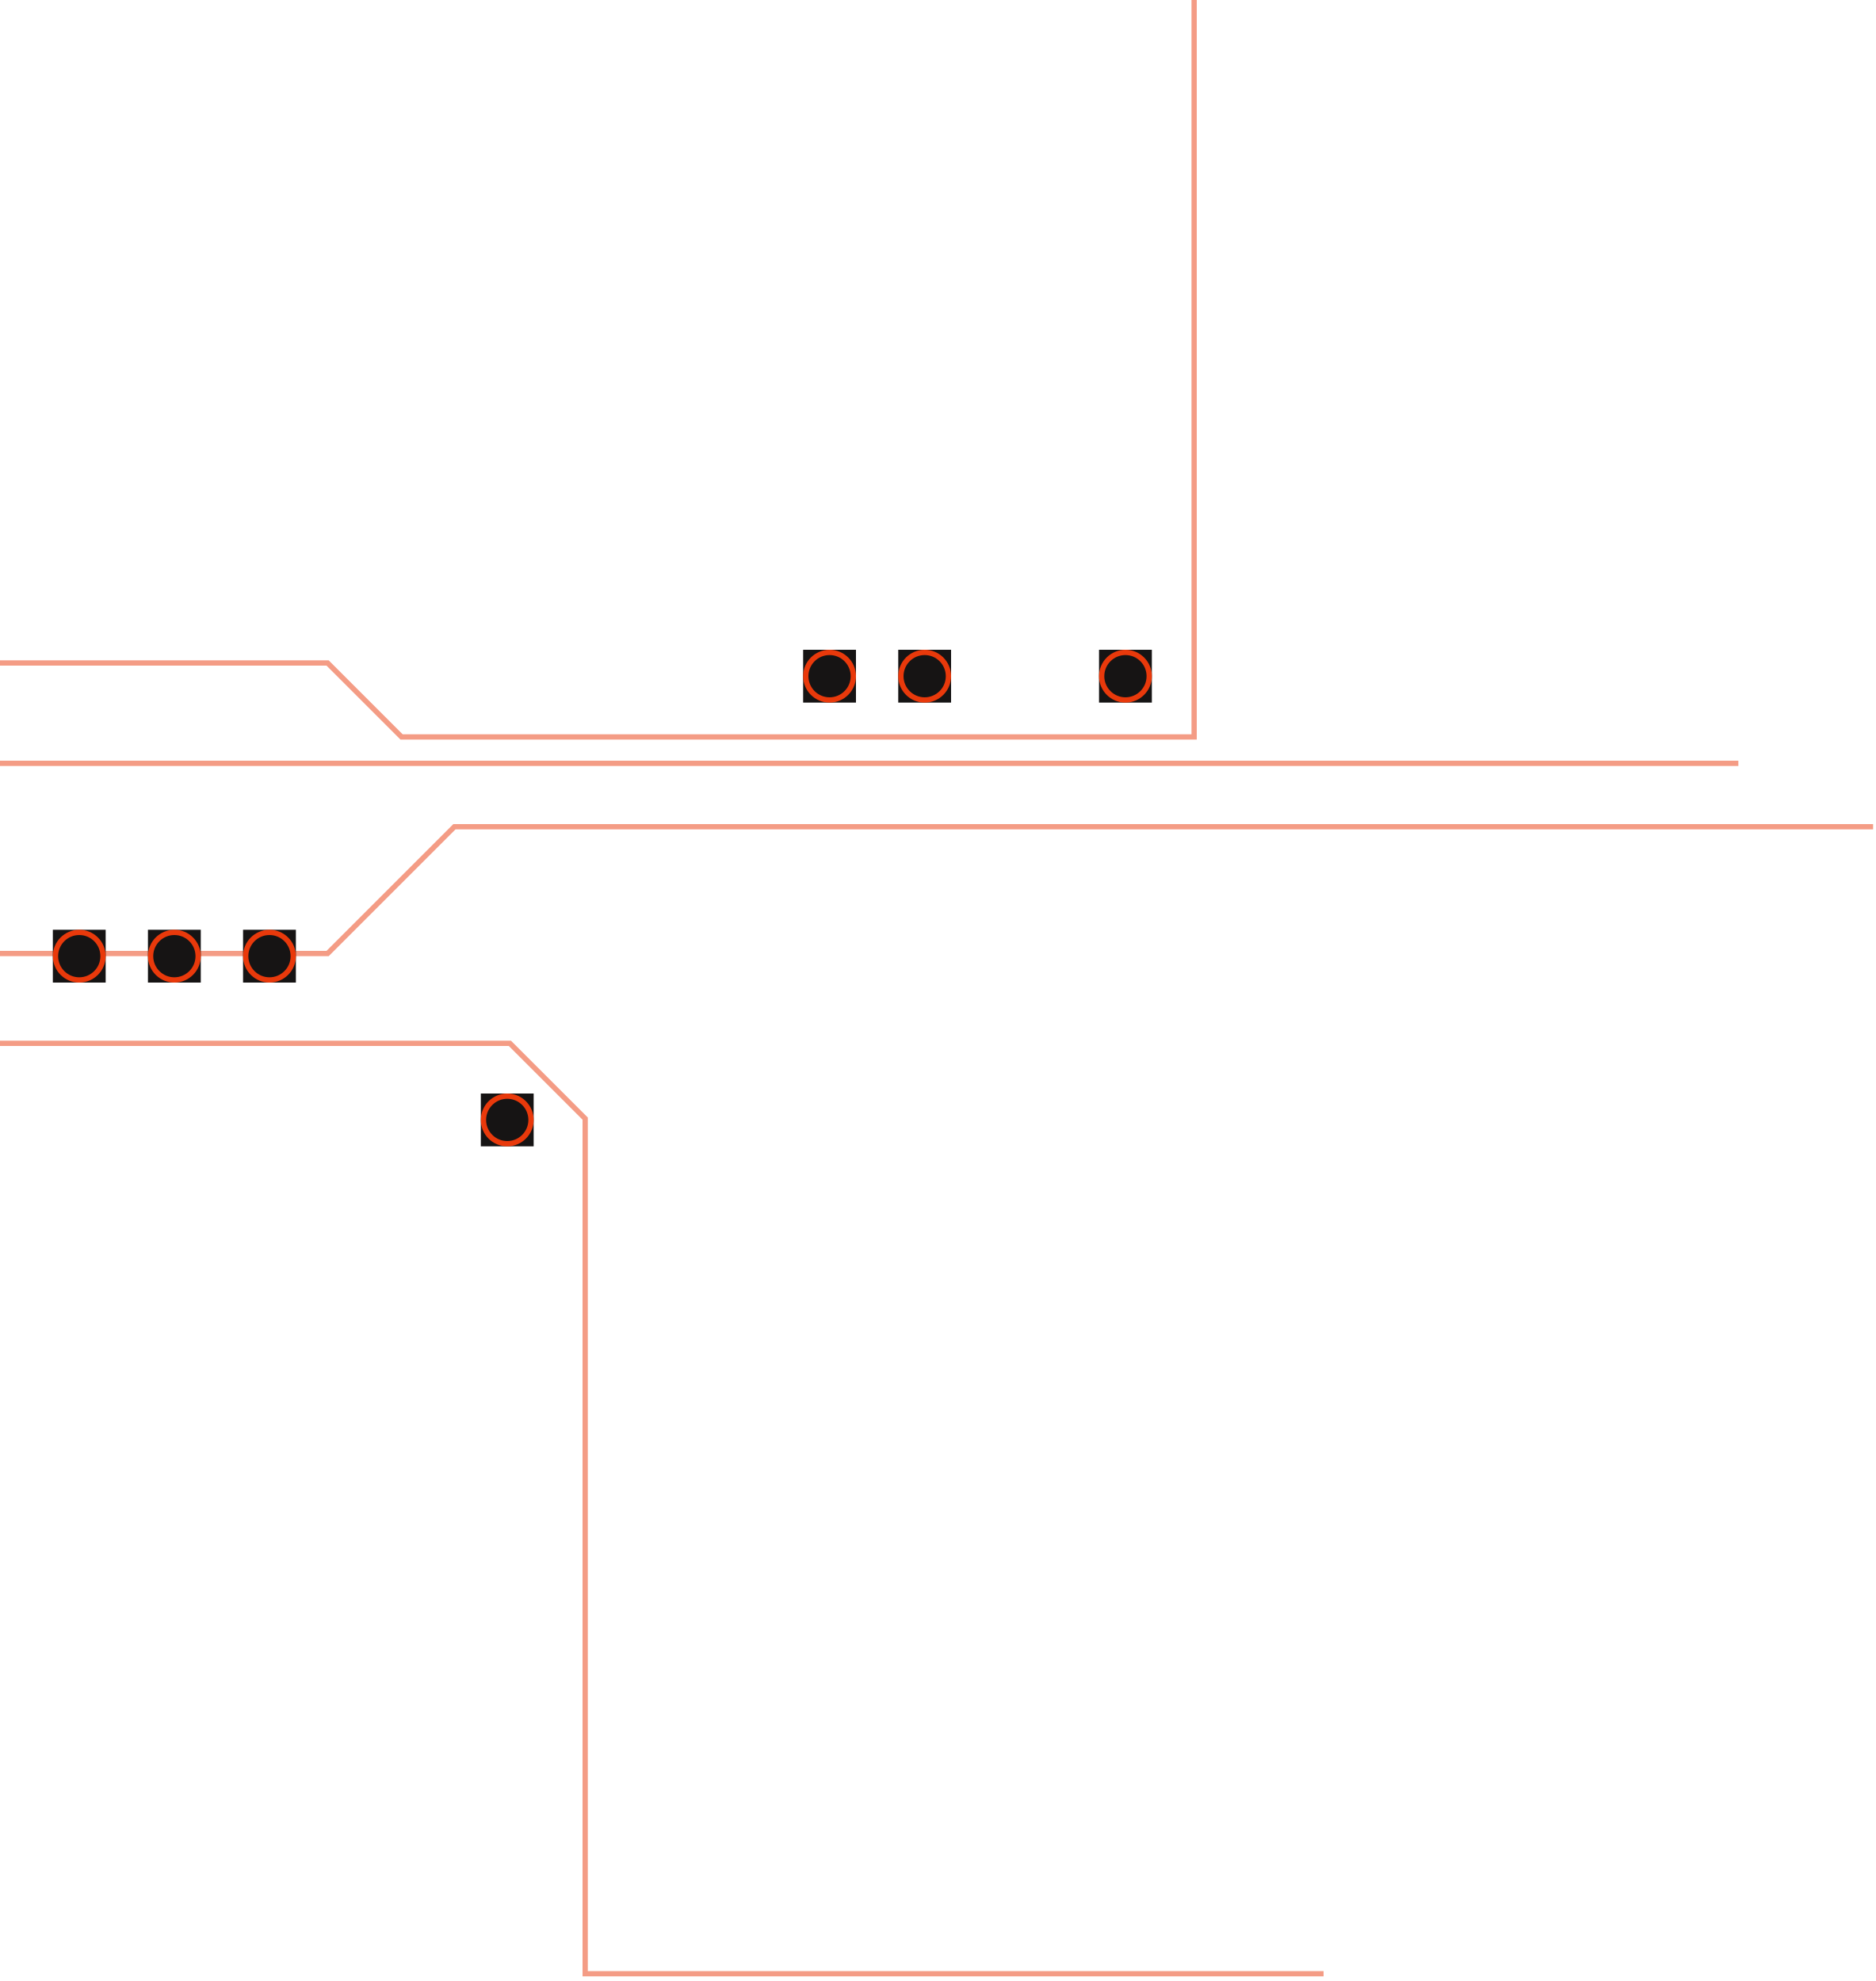
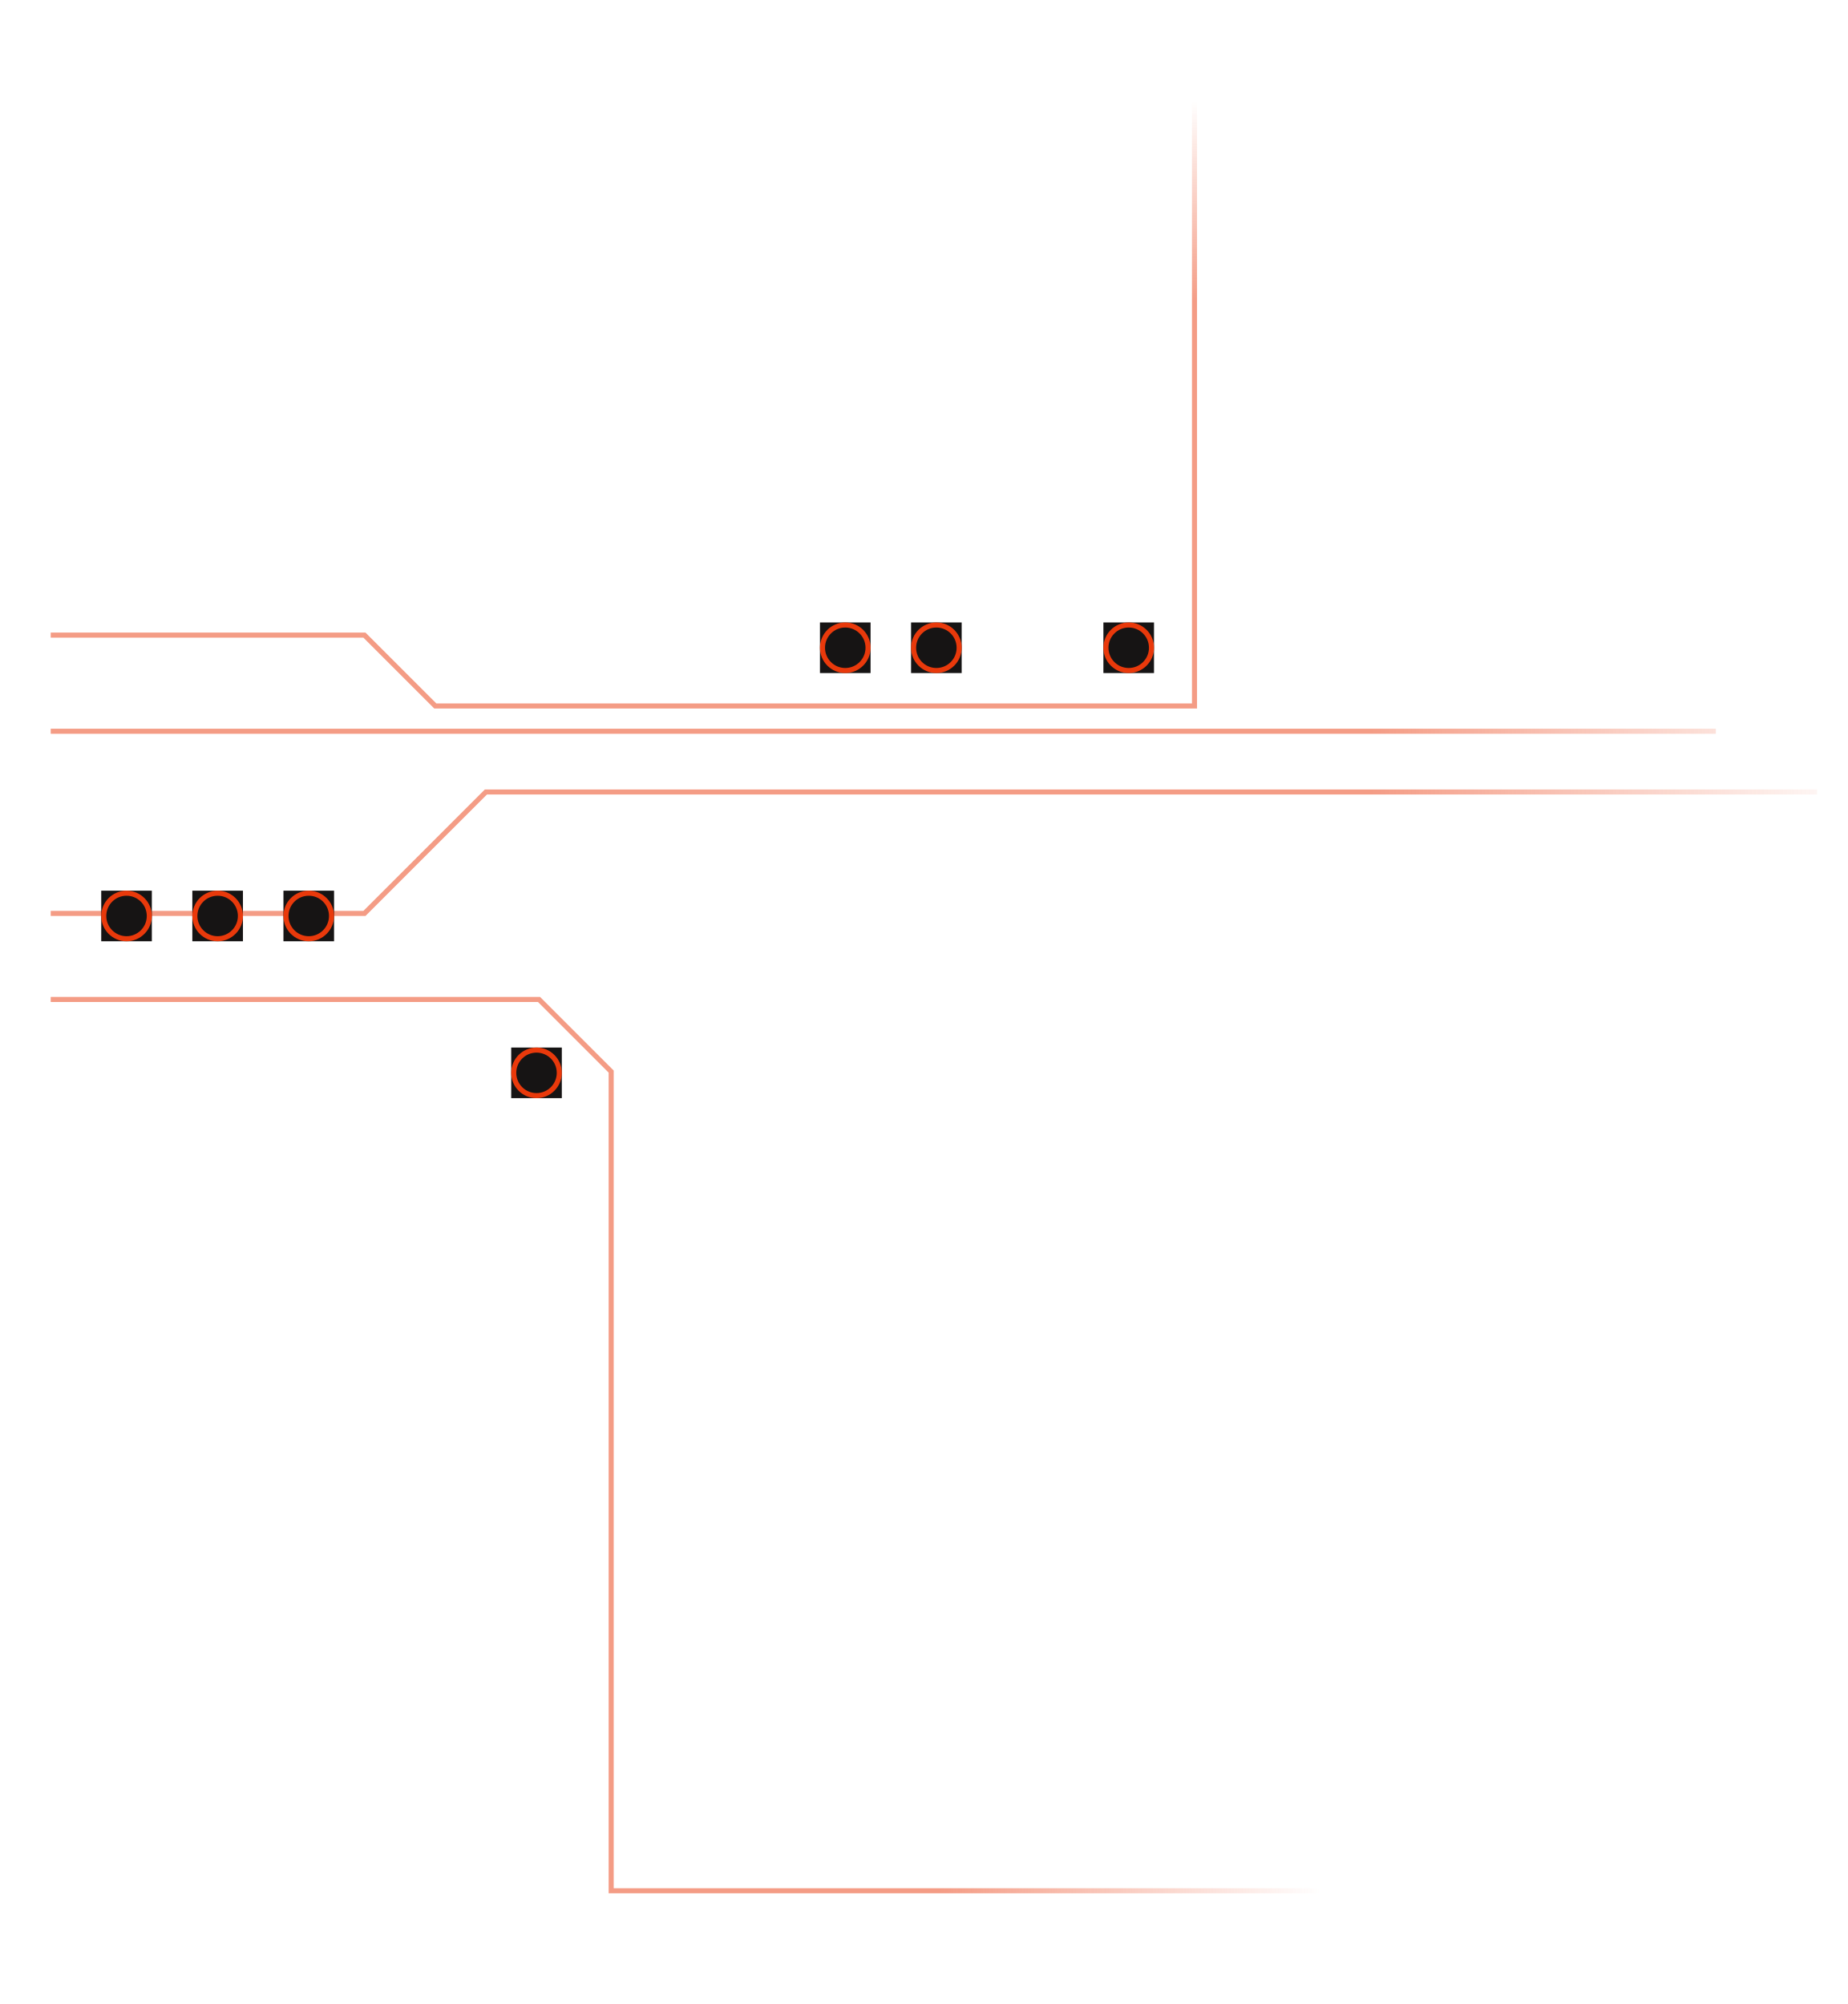
- <svg xmlns="http://www.w3.org/2000/svg" width="355" height="375" viewBox="0 0 355 375" fill="none">
-   <path opacity="0.5" d="M5.48578e-06 125.5L62 125.5L76 139.5L226 139.5L226 -9.87877e-06" stroke="#E9390B" />
-   <path opacity="0.5" d="M0 144.5L329 144.5" stroke="#E9390B" />
-   <path opacity="0.5" d="M0 197.5L96.5 197.5L110.75 211.75L110.75 373.625L250.5 373.625" stroke="#E9390B" />
-   <path opacity="0.5" d="M1.04907e-06 180.5L62 180.5L86 156.5L354.5 156.5" stroke="#E9390B" />
-   <rect width="10" height="10" transform="translate(91 207)" fill="#161414" />
-   <path fill-rule="evenodd" clip-rule="evenodd" d="M96 208C93.791 208 92 209.791 92 212C92 214.209 93.791 216 96 216C98.209 216 100 214.209 100 212C100 209.791 98.209 208 96 208ZM96 207C93.239 207 91 209.239 91 212C91 214.761 93.239 217 96 217C98.761 217 101 214.761 101 212C101 209.239 98.761 207 96 207Z" fill="#E9390B" />
-   <rect width="10" height="10" transform="translate(10 176)" fill="#161414" />
-   <path fill-rule="evenodd" clip-rule="evenodd" d="M15 177C12.791 177 11 178.791 11 181C11 183.209 12.791 185 15 185C17.209 185 19 183.209 19 181C19 178.791 17.209 177 15 177ZM15 176C12.239 176 10 178.239 10 181C10 183.761 12.239 186 15 186C17.761 186 20 183.761 20 181C20 178.239 17.761 176 15 176Z" fill="#E9390B" />
-   <rect width="10" height="10" transform="translate(152 123)" fill="#161414" />
-   <path fill-rule="evenodd" clip-rule="evenodd" d="M157 124C154.791 124 153 125.791 153 128C153 130.209 154.791 132 157 132C159.209 132 161 130.209 161 128C161 125.791 159.209 124 157 124ZM157 123C154.239 123 152 125.239 152 128C152 130.761 154.239 133 157 133C159.761 133 162 130.761 162 128C162 125.239 159.761 123 157 123Z" fill="#E9390B" />
-   <rect width="10" height="10" transform="translate(28 176)" fill="#161414" />
-   <path fill-rule="evenodd" clip-rule="evenodd" d="M33 177C30.791 177 29 178.791 29 181C29 183.209 30.791 185 33 185C35.209 185 37 183.209 37 181C37 178.791 35.209 177 33 177ZM33 176C30.239 176 28 178.239 28 181C28 183.761 30.239 186 33 186C35.761 186 38 183.761 38 181C38 178.239 35.761 176 33 176Z" fill="#E9390B" />
-   <rect width="10" height="10" transform="translate(170 123)" fill="#161414" />
-   <path fill-rule="evenodd" clip-rule="evenodd" d="M175 124C172.791 124 171 125.791 171 128C171 130.209 172.791 132 175 132C177.209 132 179 130.209 179 128C179 125.791 177.209 124 175 124ZM175 123C172.239 123 170 125.239 170 128C170 130.761 172.239 133 175 133C177.761 133 180 130.761 180 128C180 125.239 177.761 123 175 123Z" fill="#E9390B" />
-   <rect width="10" height="10" transform="translate(46 176)" fill="#161414" />
-   <path fill-rule="evenodd" clip-rule="evenodd" d="M51 177C48.791 177 47 178.791 47 181C47 183.209 48.791 185 51 185C53.209 185 55 183.209 55 181C55 178.791 53.209 177 51 177ZM51 176C48.239 176 46 178.239 46 181C46 183.761 48.239 186 51 186C53.761 186 56 183.761 56 181C56 178.239 53.761 176 51 176Z" fill="#E9390B" />
-   <rect width="10" height="10" transform="translate(208 123)" fill="#161414" />
-   <path fill-rule="evenodd" clip-rule="evenodd" d="M213 124C210.791 124 209 125.791 209 128C209 130.209 210.791 132 213 132C215.209 132 217 130.209 217 128C217 125.791 215.209 124 213 124ZM213 123C210.239 123 208 125.239 208 128C208 130.761 210.239 133 213 133C215.761 133 218 130.761 218 128C218 125.239 215.761 123 213 123Z" fill="#E9390B" />
+ <svg xmlns="http://www.w3.org/2000/svg" width="365" height="396" viewBox="0 0 365 396" fill="none">
+   <mask id="mask0_4560_107823" style="mask-type:alpha" maskUnits="userSpaceOnUse" x="10" y="0" width="355" height="375">
+     <path opacity="0.5" d="M10 125.5H72L86 139.5H236V0M10 144.5H339M10 197.5H106.5L120.75 211.75L120.75 373.625H260.5M10 180.5H72L96 156.5H364.5" stroke="#E9390B" />
+   </mask>
+   <g mask="url(#mask0_4560_107823)">
+     <rect y="191" width="261" height="205" fill="url(#paint0_linear_4560_107823)" />
+     <rect y="141" width="359" height="55" fill="url(#paint1_linear_4560_107823)" />
+     <rect x="7" y="20" width="302" height="121" fill="url(#paint2_linear_4560_107823)" />
+   </g>
+   <rect width="10" height="10" transform="translate(101 207)" fill="#161414" />
+   <path fill-rule="evenodd" clip-rule="evenodd" d="M106 208C103.791 208 102 209.791 102 212C102 214.209 103.791 216 106 216C108.209 216 110 214.209 110 212C110 209.791 108.209 208 106 208ZM106 207C103.239 207 101 209.239 101 212C101 214.761 103.239 217 106 217C108.761 217 111 214.761 111 212C111 209.239 108.761 207 106 207Z" fill="#E9390B" />
+   <rect width="10" height="10" transform="translate(20 176)" fill="#161414" />
+   <path fill-rule="evenodd" clip-rule="evenodd" d="M25 177C22.791 177 21 178.791 21 181C21 183.209 22.791 185 25 185C27.209 185 29 183.209 29 181C29 178.791 27.209 177 25 177ZM25 176C22.239 176 20 178.239 20 181C20 183.761 22.239 186 25 186C27.761 186 30 183.761 30 181C30 178.239 27.761 176 25 176Z" fill="#E9390B" />
+   <rect width="10" height="10" transform="translate(162 123)" fill="#161414" />
+   <path fill-rule="evenodd" clip-rule="evenodd" d="M167 124C164.791 124 163 125.791 163 128C163 130.209 164.791 132 167 132C169.209 132 171 130.209 171 128C171 125.791 169.209 124 167 124ZM167 123C164.239 123 162 125.239 162 128C162 130.761 164.239 133 167 133C169.761 133 172 130.761 172 128C172 125.239 169.761 123 167 123Z" fill="#E9390B" />
+   <rect width="10" height="10" transform="translate(38 176)" fill="#161414" />
+   <path fill-rule="evenodd" clip-rule="evenodd" d="M43 177C40.791 177 39 178.791 39 181C39 183.209 40.791 185 43 185C45.209 185 47 183.209 47 181C47 178.791 45.209 177 43 177ZM43 176C40.239 176 38 178.239 38 181C38 183.761 40.239 186 43 186C45.761 186 48 183.761 48 181C48 178.239 45.761 176 43 176Z" fill="#E9390B" />
+   <rect width="10" height="10" transform="translate(180 123)" fill="#161414" />
+   <path fill-rule="evenodd" clip-rule="evenodd" d="M185 124C182.791 124 181 125.791 181 128C181 130.209 182.791 132 185 132C187.209 132 189 130.209 189 128C189 125.791 187.209 124 185 124ZM185 123C182.239 123 180 125.239 180 128C180 130.761 182.239 133 185 133C187.761 133 190 130.761 190 128C190 125.239 187.761 123 185 123Z" fill="#E9390B" />
+   <rect width="10" height="10" transform="translate(56 176)" fill="#161414" />
+   <path fill-rule="evenodd" clip-rule="evenodd" d="M61 177C58.791 177 57 178.791 57 181C57 183.209 58.791 185 61 185C63.209 185 65 183.209 65 181C65 178.791 63.209 177 61 177ZM61 176C58.239 176 56 178.239 56 181C56 183.761 58.239 186 61 186C63.761 186 66 183.761 66 181C66 178.239 63.761 176 61 176Z" fill="#E9390B" />
+   <rect width="10" height="10" transform="translate(218 123)" fill="#161414" />
+   <path fill-rule="evenodd" clip-rule="evenodd" d="M223 124C220.791 124 219 125.791 219 128C219 130.209 220.791 132 223 132C225.209 132 227 130.209 227 128C227 125.791 225.209 124 223 124ZM223 123C220.239 123 218 125.239 218 128C218 130.761 220.239 133 223 133C225.761 133 228 130.761 228 128C228 125.239 225.761 123 223 123Z" fill="#E9390B" />
+   <defs>
+     <linearGradient id="paint0_linear_4560_107823" x1="15.5" y1="293" x2="261" y2="293" gradientUnits="userSpaceOnUse">
+       <stop offset="0.694" stop-color="#E9390B" />
+       <stop offset="1" stop-color="#E9390B" stop-opacity="0" />
+     </linearGradient>
+     <linearGradient id="paint1_linear_4560_107823" x1="15.5" y1="163.456" x2="368.5" y2="163.456" gradientUnits="userSpaceOnUse">
+       <stop offset="0.724" stop-color="#E9390B" />
+       <stop offset="1" stop-color="#E9390B" stop-opacity="0" />
+     </linearGradient>
+     <linearGradient id="paint2_linear_4560_107823" x1="240" y1="141" x2="240" y2="20" gradientUnits="userSpaceOnUse">
+       <stop offset="0.672" stop-color="#E9390B" />
+       <stop offset="1" stop-color="#E9390B" stop-opacity="0" />
+     </linearGradient>
+   </defs>
</svg>
